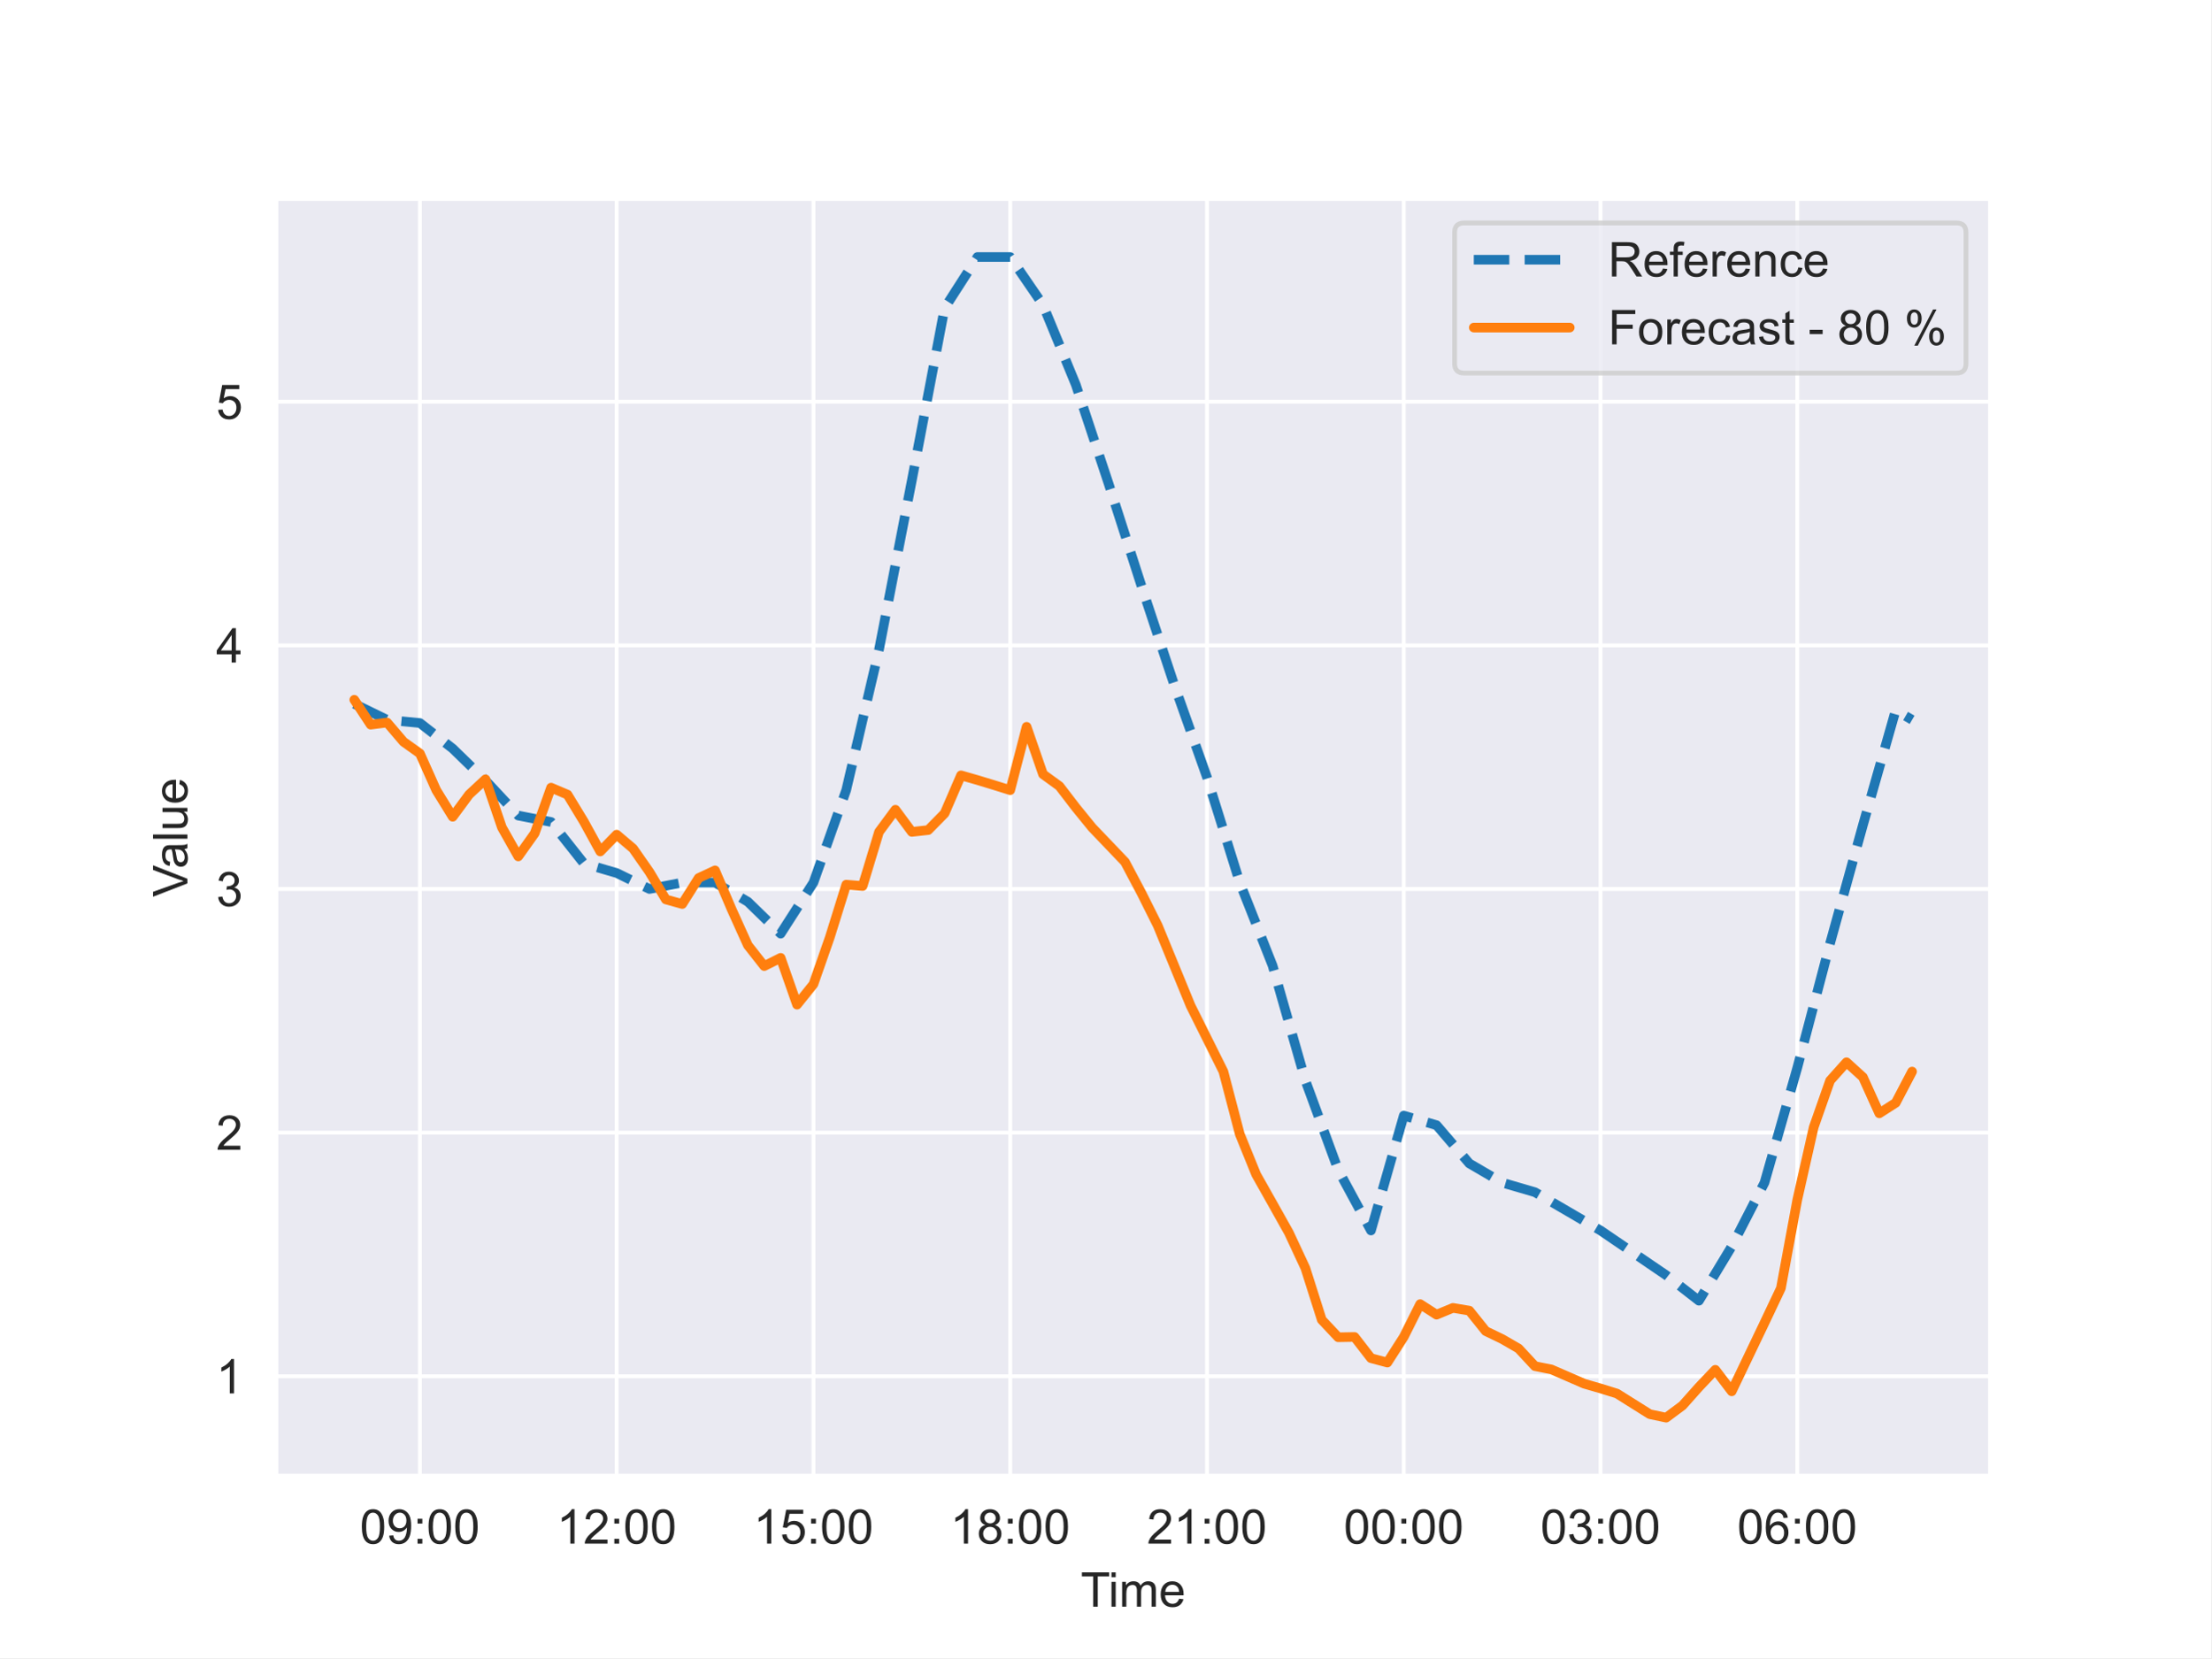
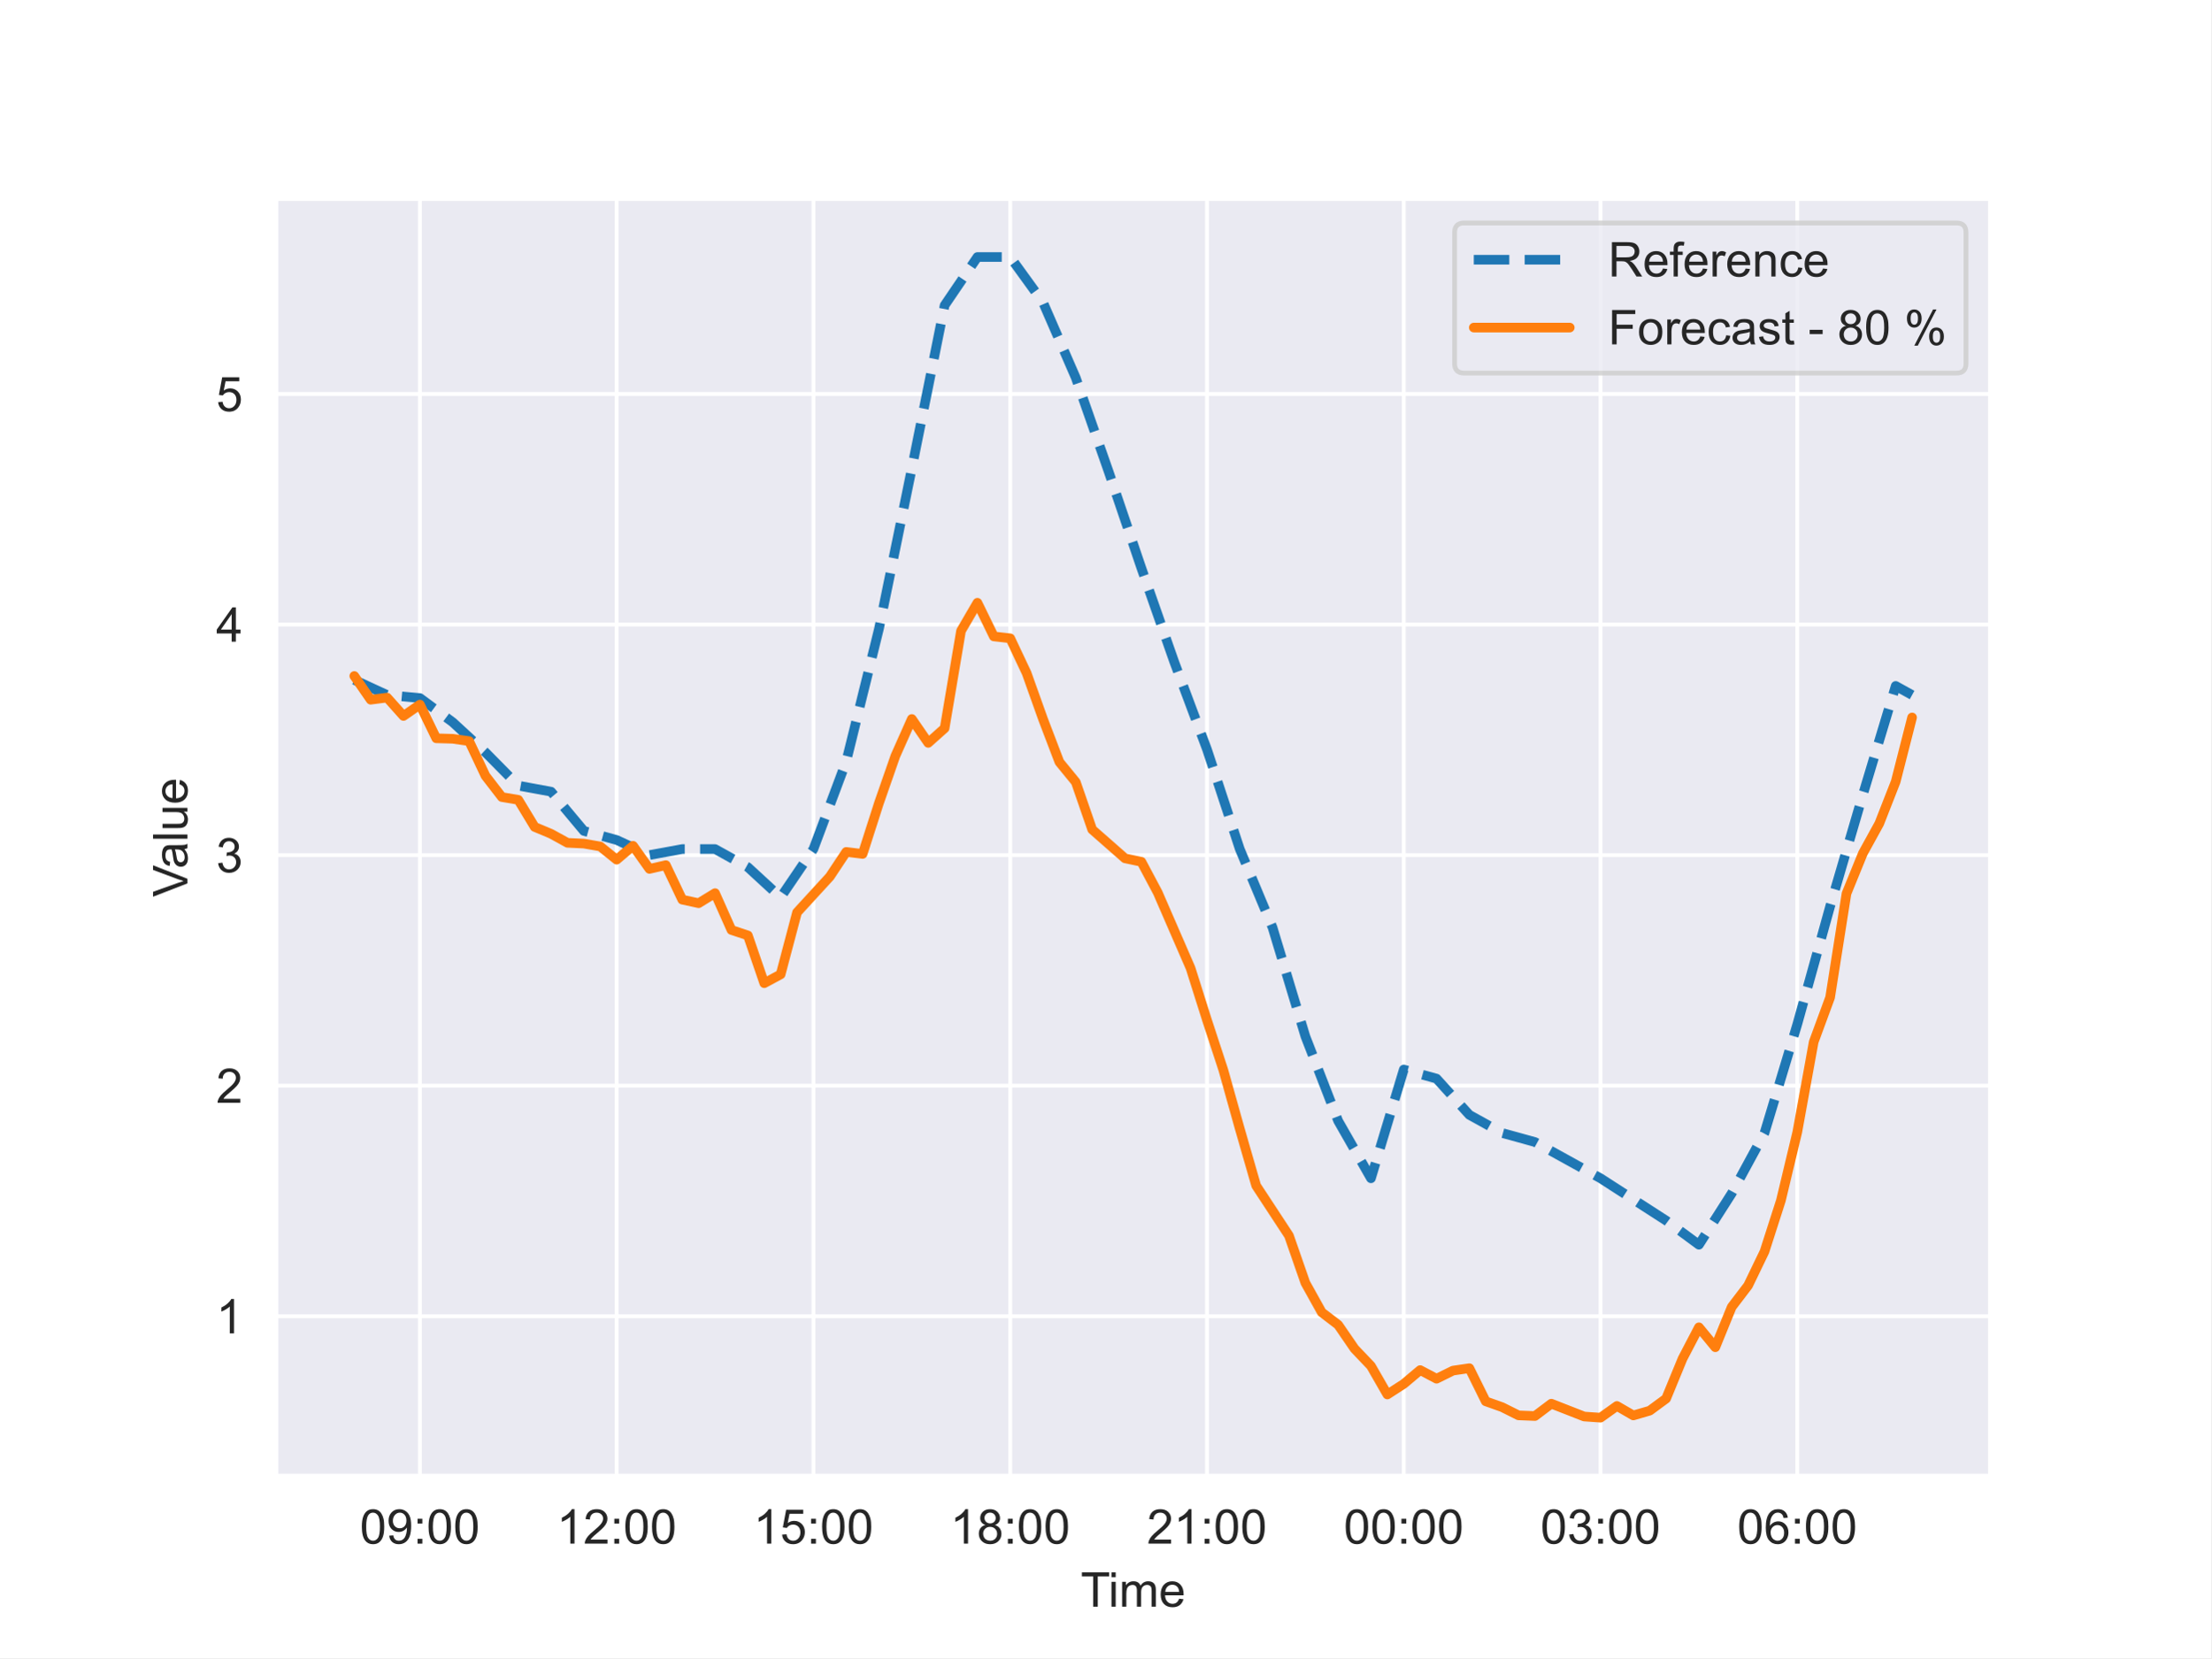
<svg xmlns="http://www.w3.org/2000/svg" xmlns:xlink="http://www.w3.org/1999/xlink" width="460.8pt" height="345.6pt" viewBox="0 0 460.8 345.6" version="1.1">
  <defs>
    <style type="text/css">*{stroke-linejoin: round; stroke-linecap: butt}</style>
  </defs>
  <g id="figure_1">
    <g id="patch_1">
      <path d="M 0 345.6  L 460.8 345.6  L 460.8 0  L 0 0  z " style="fill: #ffffff" />
    </g>
    <g id="axes_1">
      <g id="patch_2">
        <path d="M 57.6 307.584  L 414.72 307.584  L 414.72 41.472  L 57.6 41.472  z " style="fill: #eaeaf2" />
      </g>
      <g id="matplotlib.axis_1">
        <g id="xtick_1">
          <g id="line2d_1">
-             <path d="M 87.502 307.584  L 87.502 41.472  " clip-path="url(#p14e75588be)" style="fill: none; stroke: #ffffff; stroke-width: 0.8; stroke-linecap: round" />
+             <path d="M 87.502 307.584  L 87.502 41.472  " clip-path="url(#pe5cb70534c)" style="fill: none; stroke: #ffffff; stroke-width: 0.8; stroke-linecap: round" />
          </g>
          <g id="text_1">
            <g style="fill: #262626" transform="translate(74.99146 321.7418) scale(0.1 -0.1)">
              <defs>
                <path id="ArialMT-30" d="M 266 2259  Q 266 3072 433 3567  Q 600 4063 929 4331  Q 1259 4600 1759 4600  Q 2128 4600 2406 4451  Q 2684 4303 2865 4023  Q 3047 3744 3150 3342  Q 3253 2941 3253 2259  Q 3253 1453 3087 958  Q 2922 463 2592 192  Q 2263 -78 1759 -78  Q 1097 -78 719 397  Q 266 969 266 2259  z M 844 2259  Q 844 1131 1108 757  Q 1372 384 1759 384  Q 2147 384 2411 759  Q 2675 1134 2675 2259  Q 2675 3391 2411 3762  Q 2147 4134 1753 4134  Q 1366 4134 1134 3806  Q 844 3388 844 2259  z " transform="scale(0.015625)" />
                <path id="ArialMT-39" d="M 350 1059  L 891 1109  Q 959 728 1153 556  Q 1347 384 1650 384  Q 1909 384 2104 503  Q 2300 622 2425 820  Q 2550 1019 2634 1356  Q 2719 1694 2719 2044  Q 2719 2081 2716 2156  Q 2547 1888 2255 1720  Q 1963 1553 1622 1553  Q 1053 1553 659 1965  Q 266 2378 266 3053  Q 266 3750 677 4175  Q 1088 4600 1706 4600  Q 2153 4600 2523 4359  Q 2894 4119 3086 3673  Q 3278 3228 3278 2384  Q 3278 1506 3087 986  Q 2897 466 2520 194  Q 2144 -78 1638 -78  Q 1100 -78 759 220  Q 419 519 350 1059  z M 2653 3081  Q 2653 3566 2395 3850  Q 2138 4134 1775 4134  Q 1400 4134 1122 3828  Q 844 3522 844 3034  Q 844 2597 1108 2323  Q 1372 2050 1759 2050  Q 2150 2050 2401 2323  Q 2653 2597 2653 3081  z " transform="scale(0.015625)" />
                <path id="ArialMT-3a" d="M 578 2678  L 578 3319  L 1219 3319  L 1219 2678  L 578 2678  z M 578 0  L 578 641  L 1219 641  L 1219 0  L 578 0  z " transform="scale(0.015625)" />
              </defs>
              <use xlink:href="#ArialMT-30" />
              <use xlink:href="#ArialMT-39" transform="translate(55.61523 0)" />
              <use xlink:href="#ArialMT-3a" transform="translate(111.2305 0)" />
              <use xlink:href="#ArialMT-30" transform="translate(139.0137 0)" />
              <use xlink:href="#ArialMT-30" transform="translate(194.6289 0)" />
            </g>
          </g>
        </g>
        <g id="xtick_2">
          <g id="line2d_2">
-             <path d="M 128.511 307.584  L 128.511 41.472  " clip-path="url(#p14e75588be)" style="fill: none; stroke: #ffffff; stroke-width: 0.8; stroke-linecap: round" />
+             <path d="M 128.511 307.584  L 128.511 41.472  " clip-path="url(#pe5cb70534c)" style="fill: none; stroke: #ffffff; stroke-width: 0.8; stroke-linecap: round" />
          </g>
          <g id="text_2">
            <g style="fill: #262626" transform="translate(116.0005 321.7418) scale(0.1 -0.1)">
              <defs>
                <path id="ArialMT-31" d="M 2384 0  L 1822 0  L 1822 3584  Q 1619 3391 1289 3197  Q 959 3003 697 2906  L 697 3450  Q 1169 3672 1522 3987  Q 1875 4303 2022 4600  L 2384 4600  L 2384 0  z " transform="scale(0.015625)" />
                <path id="ArialMT-32" d="M 3222 541  L 3222 0  L 194 0  Q 188 203 259 391  Q 375 700 629 1000  Q 884 1300 1366 1694  Q 2113 2306 2375 2664  Q 2638 3022 2638 3341  Q 2638 3675 2398 3904  Q 2159 4134 1775 4134  Q 1369 4134 1125 3890  Q 881 3647 878 3216  L 300 3275  Q 359 3922 746 4261  Q 1134 4600 1788 4600  Q 2447 4600 2831 4234  Q 3216 3869 3216 3328  Q 3216 3053 3103 2787  Q 2991 2522 2730 2228  Q 2469 1934 1863 1422  Q 1356 997 1212 845  Q 1069 694 975 541  L 3222 541  z " transform="scale(0.015625)" />
              </defs>
              <use xlink:href="#ArialMT-31" />
              <use xlink:href="#ArialMT-32" transform="translate(55.61523 0)" />
              <use xlink:href="#ArialMT-3a" transform="translate(111.2305 0)" />
              <use xlink:href="#ArialMT-30" transform="translate(139.0137 0)" />
              <use xlink:href="#ArialMT-30" transform="translate(194.6289 0)" />
            </g>
          </g>
        </g>
        <g id="xtick_3">
          <g id="line2d_3">
-             <path d="M 169.52 307.584  L 169.52 41.472  " clip-path="url(#p14e75588be)" style="fill: none; stroke: #ffffff; stroke-width: 0.8; stroke-linecap: round" />
+             <path d="M 169.52 307.584  L 169.52 41.472  " clip-path="url(#pe5cb70534c)" style="fill: none; stroke: #ffffff; stroke-width: 0.8; stroke-linecap: round" />
          </g>
          <g id="text_3">
            <g style="fill: #262626" transform="translate(157.0094 321.7418) scale(0.1 -0.1)">
              <defs>
                <path id="ArialMT-35" d="M 266 1200  L 856 1250  Q 922 819 1161 601  Q 1400 384 1738 384  Q 2144 384 2425 690  Q 2706 997 2706 1503  Q 2706 1984 2436 2262  Q 2166 2541 1728 2541  Q 1456 2541 1237 2417  Q 1019 2294 894 2097  L 366 2166  L 809 4519  L 3088 4519  L 3088 3981  L 1259 3981  L 1013 2750  Q 1425 3038 1878 3038  Q 2478 3038 2890 2622  Q 3303 2206 3303 1553  Q 3303 931 2941 478  Q 2500 -78 1738 -78  Q 1113 -78 717 272  Q 322 622 266 1200  z " transform="scale(0.015625)" />
              </defs>
              <use xlink:href="#ArialMT-31" />
              <use xlink:href="#ArialMT-35" transform="translate(55.61523 0)" />
              <use xlink:href="#ArialMT-3a" transform="translate(111.2305 0)" />
              <use xlink:href="#ArialMT-30" transform="translate(139.0137 0)" />
              <use xlink:href="#ArialMT-30" transform="translate(194.6289 0)" />
            </g>
          </g>
        </g>
        <g id="xtick_4">
          <g id="line2d_4">
-             <path d="M 210.529 307.584  L 210.529 41.472  " clip-path="url(#p14e75588be)" style="fill: none; stroke: #ffffff; stroke-width: 0.8; stroke-linecap: round" />
+             <path d="M 210.529 307.584  L 210.529 41.472  " clip-path="url(#pe5cb70534c)" style="fill: none; stroke: #ffffff; stroke-width: 0.8; stroke-linecap: round" />
          </g>
          <g id="text_4">
            <g style="fill: #262626" transform="translate(198.0184 321.7418) scale(0.1 -0.1)">
              <defs>
                <path id="ArialMT-38" d="M 1131 2484  Q 781 2613 612 2850  Q 444 3088 444 3419  Q 444 3919 803 4259  Q 1163 4600 1759 4600  Q 2359 4600 2725 4251  Q 3091 3903 3091 3403  Q 3091 3084 2923 2848  Q 2756 2613 2416 2484  Q 2838 2347 3058 2040  Q 3278 1734 3278 1309  Q 3278 722 2862 322  Q 2447 -78 1769 -78  Q 1091 -78 675 323  Q 259 725 259 1325  Q 259 1772 486 2073  Q 713 2375 1131 2484  z M 1019 3438  Q 1019 3113 1228 2906  Q 1438 2700 1772 2700  Q 2097 2700 2305 2904  Q 2513 3109 2513 3406  Q 2513 3716 2298 3927  Q 2084 4138 1766 4138  Q 1444 4138 1231 3931  Q 1019 3725 1019 3438  z M 838 1322  Q 838 1081 952 856  Q 1066 631 1291 507  Q 1516 384 1775 384  Q 2178 384 2440 643  Q 2703 903 2703 1303  Q 2703 1709 2433 1975  Q 2163 2241 1756 2241  Q 1359 2241 1098 1978  Q 838 1716 838 1322  z " transform="scale(0.015625)" />
              </defs>
              <use xlink:href="#ArialMT-31" />
              <use xlink:href="#ArialMT-38" transform="translate(55.61523 0)" />
              <use xlink:href="#ArialMT-3a" transform="translate(111.2305 0)" />
              <use xlink:href="#ArialMT-30" transform="translate(139.0137 0)" />
              <use xlink:href="#ArialMT-30" transform="translate(194.6289 0)" />
            </g>
          </g>
        </g>
        <g id="xtick_5">
          <g id="line2d_5">
-             <path d="M 251.538 307.584  L 251.538 41.472  " clip-path="url(#p14e75588be)" style="fill: none; stroke: #ffffff; stroke-width: 0.8; stroke-linecap: round" />
+             <path d="M 251.538 307.584  L 251.538 41.472  " clip-path="url(#pe5cb70534c)" style="fill: none; stroke: #ffffff; stroke-width: 0.8; stroke-linecap: round" />
          </g>
          <g id="text_5">
            <g style="fill: #262626" transform="translate(239.0274 321.7418) scale(0.1 -0.1)">
              <use xlink:href="#ArialMT-32" />
              <use xlink:href="#ArialMT-31" transform="translate(55.61523 0)" />
              <use xlink:href="#ArialMT-3a" transform="translate(111.2305 0)" />
              <use xlink:href="#ArialMT-30" transform="translate(139.0137 0)" />
              <use xlink:href="#ArialMT-30" transform="translate(194.6289 0)" />
            </g>
          </g>
        </g>
        <g id="xtick_6">
          <g id="line2d_6">
-             <path d="M 292.547 307.584  L 292.547 41.472  " clip-path="url(#p14e75588be)" style="fill: none; stroke: #ffffff; stroke-width: 0.8; stroke-linecap: round" />
+             <path d="M 292.547 307.584  L 292.547 41.472  " clip-path="url(#pe5cb70534c)" style="fill: none; stroke: #ffffff; stroke-width: 0.8; stroke-linecap: round" />
          </g>
          <g id="text_6">
            <g style="fill: #262626" transform="translate(280.0364 321.7418) scale(0.1 -0.1)">
              <use xlink:href="#ArialMT-30" />
              <use xlink:href="#ArialMT-30" transform="translate(55.61523 0)" />
              <use xlink:href="#ArialMT-3a" transform="translate(111.2305 0)" />
              <use xlink:href="#ArialMT-30" transform="translate(139.0137 0)" />
              <use xlink:href="#ArialMT-30" transform="translate(194.6289 0)" />
            </g>
          </g>
        </g>
        <g id="xtick_7">
          <g id="line2d_7">
-             <path d="M 333.556 307.584  L 333.556 41.472  " clip-path="url(#p14e75588be)" style="fill: none; stroke: #ffffff; stroke-width: 0.8; stroke-linecap: round" />
+             <path d="M 333.556 307.584  L 333.556 41.472  " clip-path="url(#pe5cb70534c)" style="fill: none; stroke: #ffffff; stroke-width: 0.8; stroke-linecap: round" />
          </g>
          <g id="text_7">
            <g style="fill: #262626" transform="translate(321.0454 321.7418) scale(0.1 -0.1)">
              <defs>
                <path id="ArialMT-33" d="M 269 1209  L 831 1284  Q 928 806 1161 595  Q 1394 384 1728 384  Q 2125 384 2398 659  Q 2672 934 2672 1341  Q 2672 1728 2419 1979  Q 2166 2231 1775 2231  Q 1616 2231 1378 2169  L 1441 2663  Q 1497 2656 1531 2656  Q 1891 2656 2178 2843  Q 2466 3031 2466 3422  Q 2466 3731 2256 3934  Q 2047 4138 1716 4138  Q 1388 4138 1169 3931  Q 950 3725 888 3313  L 325 3413  Q 428 3978 793 4289  Q 1159 4600 1703 4600  Q 2078 4600 2393 4439  Q 2709 4278 2876 4000  Q 3044 3722 3044 3409  Q 3044 3113 2884 2869  Q 2725 2625 2413 2481  Q 2819 2388 3044 2092  Q 3269 1797 3269 1353  Q 3269 753 2831 336  Q 2394 -81 1725 -81  Q 1122 -81 723 278  Q 325 638 269 1209  z " transform="scale(0.015625)" />
              </defs>
              <use xlink:href="#ArialMT-30" />
              <use xlink:href="#ArialMT-33" transform="translate(55.61523 0)" />
              <use xlink:href="#ArialMT-3a" transform="translate(111.2305 0)" />
              <use xlink:href="#ArialMT-30" transform="translate(139.0137 0)" />
              <use xlink:href="#ArialMT-30" transform="translate(194.6289 0)" />
            </g>
          </g>
        </g>
        <g id="xtick_8">
          <g id="line2d_8">
-             <path d="M 374.565 307.584  L 374.565 41.472  " clip-path="url(#p14e75588be)" style="fill: none; stroke: #ffffff; stroke-width: 0.8; stroke-linecap: round" />
+             <path d="M 374.565 307.584  L 374.565 41.472  " clip-path="url(#pe5cb70534c)" style="fill: none; stroke: #ffffff; stroke-width: 0.8; stroke-linecap: round" />
          </g>
          <g id="text_8">
            <g style="fill: #262626" transform="translate(362.0544 321.7418) scale(0.1 -0.1)">
              <defs>
                <path id="ArialMT-36" d="M 3184 3459  L 2625 3416  Q 2550 3747 2413 3897  Q 2184 4138 1850 4138  Q 1581 4138 1378 3988  Q 1113 3794 959 3422  Q 806 3050 800 2363  Q 1003 2672 1297 2822  Q 1591 2972 1913 2972  Q 2475 2972 2870 2558  Q 3266 2144 3266 1488  Q 3266 1056 3080 686  Q 2894 316 2569 119  Q 2244 -78 1831 -78  Q 1128 -78 684 439  Q 241 956 241 2144  Q 241 3472 731 4075  Q 1159 4600 1884 4600  Q 2425 4600 2770 4297  Q 3116 3994 3184 3459  z M 888 1484  Q 888 1194 1011 928  Q 1134 663 1356 523  Q 1578 384 1822 384  Q 2178 384 2434 671  Q 2691 959 2691 1453  Q 2691 1928 2437 2201  Q 2184 2475 1800 2475  Q 1419 2475 1153 2201  Q 888 1928 888 1484  z " transform="scale(0.015625)" />
              </defs>
              <use xlink:href="#ArialMT-30" />
              <use xlink:href="#ArialMT-36" transform="translate(55.61523 0)" />
              <use xlink:href="#ArialMT-3a" transform="translate(111.2305 0)" />
              <use xlink:href="#ArialMT-30" transform="translate(139.0137 0)" />
              <use xlink:href="#ArialMT-30" transform="translate(194.6289 0)" />
            </g>
          </g>
        </g>
        <g id="text_9">
          <g style="fill: #262626" transform="translate(225.2373 334.8871) scale(0.1 -0.1)">
            <defs>
              <path id="ArialMT-54" d="M 1659 0  L 1659 4041  L 150 4041  L 150 4581  L 3781 4581  L 3781 4041  L 2266 4041  L 2266 0  L 1659 0  z " transform="scale(0.015625)" />
              <path id="ArialMT-69" d="M 425 3934  L 425 4581  L 988 4581  L 988 3934  L 425 3934  z M 425 0  L 425 3319  L 988 3319  L 988 0  L 425 0  z " transform="scale(0.015625)" />
              <path id="ArialMT-6d" d="M 422 0  L 422 3319  L 925 3319  L 925 2853  Q 1081 3097 1340 3245  Q 1600 3394 1931 3394  Q 2300 3394 2536 3241  Q 2772 3088 2869 2813  Q 3263 3394 3894 3394  Q 4388 3394 4653 3120  Q 4919 2847 4919 2278  L 4919 0  L 4359 0  L 4359 2091  Q 4359 2428 4304 2576  Q 4250 2725 4106 2815  Q 3963 2906 3769 2906  Q 3419 2906 3187 2673  Q 2956 2441 2956 1928  L 2956 0  L 2394 0  L 2394 2156  Q 2394 2531 2256 2718  Q 2119 2906 1806 2906  Q 1569 2906 1367 2781  Q 1166 2656 1075 2415  Q 984 2175 984 1722  L 984 0  L 422 0  z " transform="scale(0.015625)" />
              <path id="ArialMT-65" d="M 2694 1069  L 3275 997  Q 3138 488 2766 206  Q 2394 -75 1816 -75  Q 1088 -75 661 373  Q 234 822 234 1631  Q 234 2469 665 2931  Q 1097 3394 1784 3394  Q 2450 3394 2872 2941  Q 3294 2488 3294 1666  Q 3294 1616 3291 1516  L 816 1516  Q 847 969 1125 678  Q 1403 388 1819 388  Q 2128 388 2347 550  Q 2566 713 2694 1069  z M 847 1978  L 2700 1978  Q 2663 2397 2488 2606  Q 2219 2931 1791 2931  Q 1403 2931 1139 2672  Q 875 2413 847 1978  z " transform="scale(0.015625)" />
            </defs>
            <use xlink:href="#ArialMT-54" />
            <use xlink:href="#ArialMT-69" transform="translate(57.33398 0)" />
            <use xlink:href="#ArialMT-6d" transform="translate(79.55078 0)" />
            <use xlink:href="#ArialMT-65" transform="translate(162.8516 0)" />
          </g>
        </g>
      </g>
      <g id="matplotlib.axis_2">
        <g id="ytick_1">
          <g id="line2d_9">
-             <path d="M 57.6 286.854  L 414.72 286.854  " clip-path="url(#p14e75588be)" style="fill: none; stroke: #ffffff; stroke-width: 0.8; stroke-linecap: round" />
+             <path d="M 57.6 274.345  L 414.72 274.345  " clip-path="url(#pe5cb70534c)" style="fill: none; stroke: #ffffff; stroke-width: 0.8; stroke-linecap: round" />
          </g>
          <g id="text_10">
-             <g style="fill: #262626" transform="translate(45.03906 290.4332) scale(0.1 -0.1)">
+             <g style="fill: #262626" transform="translate(45.03906 277.9237) scale(0.1 -0.1)">
              <use xlink:href="#ArialMT-31" />
            </g>
          </g>
        </g>
        <g id="ytick_2">
          <g id="line2d_10">
-             <path d="M 57.6 236.072  L 414.72 236.072  " clip-path="url(#p14e75588be)" style="fill: none; stroke: #ffffff; stroke-width: 0.8; stroke-linecap: round" />
+             <path d="M 57.6 226.286  L 414.72 226.286  " clip-path="url(#pe5cb70534c)" style="fill: none; stroke: #ffffff; stroke-width: 0.8; stroke-linecap: round" />
          </g>
          <g id="text_11">
-             <g style="fill: #262626" transform="translate(45.03906 239.6513) scale(0.1 -0.1)">
+             <g style="fill: #262626" transform="translate(45.03906 229.8649) scale(0.1 -0.1)">
              <use xlink:href="#ArialMT-32" />
            </g>
          </g>
        </g>
        <g id="ytick_3">
          <g id="line2d_11">
-             <path d="M 57.6 185.291  L 414.72 185.291  " clip-path="url(#p14e75588be)" style="fill: none; stroke: #ffffff; stroke-width: 0.8; stroke-linecap: round" />
+             <path d="M 57.6 178.227  L 414.72 178.227  " clip-path="url(#pe5cb70534c)" style="fill: none; stroke: #ffffff; stroke-width: 0.8; stroke-linecap: round" />
          </g>
          <g id="text_12">
-             <g style="fill: #262626" transform="translate(45.03906 188.8694) scale(0.1 -0.1)">
+             <g style="fill: #262626" transform="translate(45.03906 181.806) scale(0.1 -0.1)">
              <use xlink:href="#ArialMT-33" />
            </g>
          </g>
        </g>
        <g id="ytick_4">
          <g id="line2d_12">
-             <path d="M 57.6 134.509  L 414.72 134.509  " clip-path="url(#p14e75588be)" style="fill: none; stroke: #ffffff; stroke-width: 0.8; stroke-linecap: round" />
+             <path d="M 57.6 130.168  L 414.72 130.168  " clip-path="url(#pe5cb70534c)" style="fill: none; stroke: #ffffff; stroke-width: 0.8; stroke-linecap: round" />
          </g>
          <g id="text_13">
-             <g style="fill: #262626" transform="translate(45.03906 138.0875) scale(0.1 -0.1)">
+             <g style="fill: #262626" transform="translate(45.03906 133.7472) scale(0.1 -0.1)">
              <defs>
                <path id="ArialMT-34" d="M 2069 0  L 2069 1097  L 81 1097  L 81 1613  L 2172 4581  L 2631 4581  L 2631 1613  L 3250 1613  L 3250 1097  L 2631 1097  L 2631 0  L 2069 0  z M 2069 1613  L 2069 3678  L 634 1613  L 2069 1613  z " transform="scale(0.015625)" />
              </defs>
              <use xlink:href="#ArialMT-34" />
            </g>
          </g>
        </g>
        <g id="ytick_5">
          <g id="line2d_13">
-             <path d="M 57.6 83.727  L 414.72 83.727  " clip-path="url(#p14e75588be)" style="fill: none; stroke: #ffffff; stroke-width: 0.8; stroke-linecap: round" />
+             <path d="M 57.6 82.109  L 414.72 82.109  " clip-path="url(#pe5cb70534c)" style="fill: none; stroke: #ffffff; stroke-width: 0.8; stroke-linecap: round" />
          </g>
          <g id="text_14">
-             <g style="fill: #262626" transform="translate(45.03906 87.3056) scale(0.1 -0.1)">
+             <g style="fill: #262626" transform="translate(45.03906 85.68839) scale(0.1 -0.1)">
              <use xlink:href="#ArialMT-35" />
            </g>
          </g>
        </g>
        <g id="text_15">
          <g style="fill: #262626" transform="translate(39.05156 186.9468) rotate(-90) scale(0.1 -0.1)">
            <defs>
              <path id="ArialMT-56" d="M 1803 0  L 28 4581  L 684 4581  L 1875 1253  Q 2019 853 2116 503  Q 2222 878 2363 1253  L 3600 4581  L 4219 4581  L 2425 0  L 1803 0  z " transform="scale(0.015625)" />
              <path id="ArialMT-61" d="M 2588 409  Q 2275 144 1986 34  Q 1697 -75 1366 -75  Q 819 -75 525 192  Q 231 459 231 875  Q 231 1119 342 1320  Q 453 1522 633 1644  Q 813 1766 1038 1828  Q 1203 1872 1538 1913  Q 2219 1994 2541 2106  Q 2544 2222 2544 2253  Q 2544 2597 2384 2738  Q 2169 2928 1744 2928  Q 1347 2928 1158 2789  Q 969 2650 878 2297  L 328 2372  Q 403 2725 575 2942  Q 747 3159 1072 3276  Q 1397 3394 1825 3394  Q 2250 3394 2515 3294  Q 2781 3194 2906 3042  Q 3031 2891 3081 2659  Q 3109 2516 3109 2141  L 3109 1391  Q 3109 606 3145 398  Q 3181 191 3288 0  L 2700 0  Q 2613 175 2588 409  z M 2541 1666  Q 2234 1541 1622 1453  Q 1275 1403 1131 1340  Q 988 1278 909 1158  Q 831 1038 831 891  Q 831 666 1001 516  Q 1172 366 1500 366  Q 1825 366 2078 508  Q 2331 650 2450 897  Q 2541 1088 2541 1459  L 2541 1666  z " transform="scale(0.015625)" />
              <path id="ArialMT-6c" d="M 409 0  L 409 4581  L 972 4581  L 972 0  L 409 0  z " transform="scale(0.015625)" />
              <path id="ArialMT-75" d="M 2597 0  L 2597 488  Q 2209 -75 1544 -75  Q 1250 -75 995 37  Q 741 150 617 320  Q 494 491 444 738  Q 409 903 409 1263  L 409 3319  L 972 3319  L 972 1478  Q 972 1038 1006 884  Q 1059 663 1231 536  Q 1403 409 1656 409  Q 1909 409 2131 539  Q 2353 669 2445 892  Q 2538 1116 2538 1541  L 2538 3319  L 3100 3319  L 3100 0  L 2597 0  z " transform="scale(0.015625)" />
            </defs>
            <use xlink:href="#ArialMT-56" />
            <use xlink:href="#ArialMT-61" transform="translate(59.32422 0)" />
            <use xlink:href="#ArialMT-6c" transform="translate(114.9395 0)" />
            <use xlink:href="#ArialMT-75" transform="translate(137.1562 0)" />
            <use xlink:href="#ArialMT-65" transform="translate(192.7715 0)" />
          </g>
        </g>
      </g>
      <g id="line2d_14">
-         <path d="M 73.833 146.705  L 77.25 148.368  L 80.668 150.031  L 84.085 150.364  L 87.502 150.697  L 90.92 153.358  L 94.337 156.019  L 97.755 159.345  L 101.172 162.671  L 104.589 166.33  L 108.007 169.989  L 111.424 170.655  L 114.842 171.32  L 118.259 175.644  L 121.677 179.968  L 125.094 180.966  L 128.511 181.964  L 131.929 183.627  L 135.346 185.291  L 138.764 184.625  L 142.181 183.96  L 145.598 183.96  L 149.016 183.96  L 152.433 185.956  L 155.851 187.952  L 159.268 191.278  L 162.686 194.604  L 166.103 189.282  L 169.52 183.96  L 172.938 174.314  L 176.355 164.667  L 179.773 150.031  L 183.19 135.396  L 186.607 117.766  L 190.025 100.137  L 193.442 82.174  L 196.86 64.212  L 200.277 58.89  L 203.695 53.568  L 207.112 53.568  L 210.529 53.568  L 213.947 58.557  L 217.364 63.547  L 220.782 71.863  L 224.199 80.179  L 227.616 90.49  L 231.034 100.802  L 234.451 111.446  L 237.869 122.09  L 241.286 132.402  L 244.704 142.714  L 248.121 152.36  L 251.538 162.006  L 254.956 172.983  L 258.373 183.96  L 261.791 192.608  L 265.208 201.257  L 268.625 213.232  L 272.043 225.206  L 275.46 234.52  L 278.878 243.834  L 282.295 250.154  L 285.713 256.474  L 289.13 244.499  L 292.547 232.524  L 295.965 233.522  L 299.382 234.52  L 302.8 238.512  L 306.217 242.503  L 309.634 244.499  L 313.052 246.495  L 316.469 247.493  L 319.887 248.491  L 323.304 250.487  L 326.722 252.482  L 330.139 254.478  L 333.556 256.474  L 336.974 258.802  L 340.391 261.131  L 343.809 263.459  L 347.226 265.788  L 350.643 268.449  L 354.061 271.11  L 357.478 265.455  L 360.896 259.8  L 364.313 253.148  L 367.731 246.495  L 371.148 234.52  L 374.565 222.545  L 377.983 209.573  L 381.4 196.6  L 384.818 184.293  L 388.235 171.985  L 391.652 160.01  L 395.07 148.036  L 398.487 150.031  " clip-path="url(#p14e75588be)" style="fill: none; stroke-dasharray: 7.4,3.2; stroke-dashoffset: 0; stroke: #1f77b4; stroke-width: 2" />
+         <path d="M 73.833 141.711  L 77.25 143.285  L 80.668 144.859  L 84.085 145.174  L 87.502 145.488  L 90.92 148.007  L 94.337 150.525  L 97.755 153.673  L 101.172 156.821  L 104.589 160.284  L 108.007 163.747  L 111.424 164.376  L 114.842 165.006  L 118.259 169.098  L 121.677 173.19  L 125.094 174.135  L 128.511 175.079  L 131.929 176.653  L 135.346 178.227  L 138.764 177.598  L 142.181 176.968  L 145.598 176.968  L 149.016 176.968  L 152.433 178.857  L 155.851 180.746  L 159.268 183.893  L 162.686 187.041  L 166.103 182.005  L 169.52 176.968  L 172.938 167.839  L 176.355 158.71  L 179.773 144.859  L 183.19 131.008  L 186.607 114.324  L 190.025 97.639  L 193.442 80.64  L 196.86 63.641  L 200.277 58.605  L 203.695 53.568  L 207.112 53.568  L 210.529 53.568  L 213.947 58.29  L 217.364 63.012  L 220.782 70.882  L 224.199 78.752  L 227.616 88.51  L 231.034 98.269  L 234.451 108.342  L 237.869 118.416  L 241.286 128.175  L 244.704 137.933  L 248.121 147.062  L 251.538 156.191  L 254.956 166.58  L 258.373 176.968  L 261.791 185.153  L 265.208 193.337  L 268.625 204.67  L 272.043 216.003  L 275.46 224.817  L 278.878 233.631  L 282.295 239.612  L 285.713 245.593  L 289.13 234.261  L 292.547 222.928  L 295.965 223.873  L 299.382 224.817  L 302.8 228.594  L 306.217 232.372  L 309.634 234.261  L 313.052 236.15  L 316.469 237.094  L 319.887 238.038  L 323.304 239.927  L 326.722 241.816  L 330.139 243.705  L 333.556 245.593  L 336.974 247.797  L 340.391 250.001  L 343.809 252.204  L 347.226 254.408  L 350.643 256.926  L 354.061 259.444  L 357.478 254.093  L 360.896 248.741  L 364.313 242.445  L 367.731 236.15  L 371.148 224.817  L 374.565 213.484  L 377.983 201.207  L 381.4 188.93  L 384.818 177.283  L 388.235 165.635  L 391.652 154.303  L 395.07 142.97  L 398.487 144.859  " clip-path="url(#pe5cb70534c)" style="fill: none; stroke-dasharray: 7.4,3.2; stroke-dashoffset: 0; stroke: #1f77b4; stroke-width: 2" />
      </g>
      <g id="line2d_15">
-         <path d="M 73.833 145.856  L 77.25 151.042  L 80.668 150.596  L 84.085 154.605  L 87.502 157.047  L 90.92 164.699  L 94.337 170.242  L 97.755 165.613  L 101.172 162.43  L 104.589 172.445  L 108.007 178.503  L 111.424 173.701  L 114.842 164.17  L 118.259 165.618  L 121.677 171.246  L 125.094 177.471  L 128.511 173.96  L 131.929 176.856  L 135.346 181.751  L 138.764 187.474  L 142.181 188.425  L 145.598 183.007  L 149.016 181.412  L 152.433 189.44  L 155.851 197.008  L 159.268 201.359  L 162.686 199.645  L 166.103 209.4  L 169.52 205.141  L 172.938 195.352  L 176.355 184.391  L 179.773 184.679  L 183.19 173.396  L 186.607 168.773  L 190.025 173.393  L 193.442 173.012  L 196.86 169.531  L 200.277 161.606  L 203.695 162.585  L 207.112 163.625  L 210.529 164.694  L 213.947 151.488  L 217.364 161.37  L 220.782 163.851  L 224.199 168.305  L 227.616 172.507  L 231.034 176.08  L 234.451 179.657  L 237.869 186.11  L 241.286 192.942  L 244.704 201.282  L 248.121 209.613  L 251.538 216.465  L 254.956 223.333  L 258.373 236.392  L 261.791 244.81  L 265.208 250.873  L 268.625 256.974  L 272.043 264.314  L 275.46 275.085  L 278.878 278.728  L 282.295 278.665  L 285.713 283.084  L 289.13 284.001  L 292.547 278.656  L 295.965 271.819  L 299.382 274.022  L 302.8 272.601  L 306.217 273.184  L 309.634 277.448  L 313.052 279.094  L 316.469 281.067  L 319.887 284.749  L 323.304 285.43  L 326.722 286.916  L 330.139 288.403  L 333.556 289.396  L 336.974 290.459  L 340.391 292.606  L 343.809 294.754  L 347.226 295.488  L 350.643 292.95  L 354.061 289.107  L 357.478 285.507  L 360.896 289.999  L 364.313 282.853  L 367.731 275.708  L 371.148 268.499  L 374.565 250.06  L 377.983 234.95  L 381.4 225.227  L 384.818 221.406  L 388.235 224.51  L 391.652 232.056  L 395.07 229.867  L 398.487 223.348  " clip-path="url(#p14e75588be)" style="fill: none; stroke: #ff7f0e; stroke-width: 2; stroke-linecap: round" />
+         <path d="M 73.833 140.899  L 77.25 145.841  L 80.668 145.398  L 84.085 149.228  L 87.502 146.856  L 90.92 153.884  L 94.337 153.982  L 97.755 154.469  L 101.172 161.703  L 104.589 166.13  L 108.007 166.711  L 111.424 172.359  L 114.842 173.79  L 118.259 175.667  L 121.677 175.83  L 125.094 176.429  L 128.511 179.181  L 131.929 176.297  L 135.346 181.108  L 138.764 180.321  L 142.181 187.513  L 145.598 188.251  L 149.016 186.161  L 152.433 193.838  L 155.851 194.967  L 159.268 204.93  L 162.686 203.091  L 166.103 190.176  L 169.52 186.449  L 172.938 182.716  L 176.355 177.568  L 179.773 177.986  L 183.19 167.34  L 186.607 157.539  L 190.025 149.86  L 193.442 154.835  L 196.86 151.786  L 200.277 131.501  L 203.695 125.636  L 207.112 132.645  L 210.529 133.038  L 213.947 140.29  L 217.364 149.868  L 220.782 158.832  L 224.199 163.009  L 227.616 172.899  L 231.034 175.9  L 234.451 178.902  L 237.869 179.625  L 241.286 186.058  L 244.704 193.93  L 248.121 201.802  L 251.538 212.618  L 254.956 223.059  L 258.373 235.27  L 261.791 247.132  L 265.208 252.341  L 268.625 257.556  L 272.043 267.39  L 275.46 273.533  L 278.878 276.14  L 282.295 281.12  L 285.713 284.708  L 289.13 290.656  L 292.547 288.448  L 295.965 285.569  L 299.382 287.372  L 302.8 285.681  L 306.217 285.174  L 309.634 292.081  L 313.052 293.299  L 316.469 295.008  L 319.887 295.146  L 323.304 292.572  L 326.722 293.911  L 330.139 295.249  L 333.556 295.488  L 336.974 293.045  L 340.391 295.024  L 343.809 294.027  L 347.226 291.51  L 350.643 283.201  L 354.061 276.652  L 357.478 280.808  L 360.896 272.418  L 364.313 267.935  L 367.731 260.853  L 371.148 250.223  L 374.565 235.956  L 377.983 217.173  L 381.4 207.898  L 384.818 186.24  L 388.235 177.856  L 391.652 171.641  L 395.07 162.917  L 398.487 149.542  " clip-path="url(#pe5cb70534c)" style="fill: none; stroke: #ff7f0e; stroke-width: 2; stroke-linecap: round" />
      </g>
      <g id="patch_3">
        <path d="M 57.6 307.584  L 57.6 41.472  " style="fill: none; stroke: #ffffff; stroke-width: 0.8; stroke-linejoin: miter; stroke-linecap: square" />
      </g>
      <g id="patch_4">
        <path d="M 414.72 307.584  L 414.72 41.472  " style="fill: none; stroke: #ffffff; stroke-width: 0.8; stroke-linejoin: miter; stroke-linecap: square" />
      </g>
      <g id="patch_5">
        <path d="M 57.6 307.584  L 414.72 307.584  " style="fill: none; stroke: #ffffff; stroke-width: 0.8; stroke-linejoin: miter; stroke-linecap: square" />
      </g>
      <g id="patch_6">
        <path d="M 57.6 41.472  L 414.72 41.472  " style="fill: none; stroke: #ffffff; stroke-width: 0.8; stroke-linejoin: miter; stroke-linecap: square" />
      </g>
      <g id="legend_1">
        <g id="patch_7">
          <path d="M 305.143 77.763  L 407.72 77.763  Q 409.72 77.763 409.72 75.763  L 409.72 48.472  Q 409.72 46.472 407.72 46.472  L 305.143 46.472  Q 303.143 46.472 303.143 48.472  L 303.143 75.763  Q 303.143 77.763 305.143 77.763  z " style="fill: #eaeaf2; opacity: 0.8; stroke: #cccccc; stroke-linejoin: miter" />
        </g>
        <g id="line2d_16">
          <path d="M 307.143 54.13  L 317.143 54.13  L 327.143 54.13  " style="fill: none; stroke-dasharray: 7.4,3.2; stroke-dashoffset: 0; stroke: #1f77b4; stroke-width: 2" />
        </g>
        <g id="text_16">
          <g style="fill: #262626" transform="translate(335.1434 57.62981) scale(0.1 -0.1)">
            <defs>
              <path id="ArialMT-52" d="M 503 0  L 503 4581  L 2534 4581  Q 3147 4581 3465 4457  Q 3784 4334 3975 4021  Q 4166 3709 4166 3331  Q 4166 2844 3850 2509  Q 3534 2175 2875 2084  Q 3116 1969 3241 1856  Q 3506 1613 3744 1247  L 4541 0  L 3778 0  L 3172 953  Q 2906 1366 2734 1584  Q 2563 1803 2427 1890  Q 2291 1978 2150 2013  Q 2047 2034 1813 2034  L 1109 2034  L 1109 0  L 503 0  z M 1109 2559  L 2413 2559  Q 2828 2559 3062 2645  Q 3297 2731 3419 2920  Q 3541 3109 3541 3331  Q 3541 3656 3305 3865  Q 3069 4075 2559 4075  L 1109 4075  L 1109 2559  z " transform="scale(0.015625)" />
              <path id="ArialMT-66" d="M 556 0  L 556 2881  L 59 2881  L 59 3319  L 556 3319  L 556 3672  Q 556 4006 616 4169  Q 697 4388 901 4523  Q 1106 4659 1475 4659  Q 1713 4659 2000 4603  L 1916 4113  Q 1741 4144 1584 4144  Q 1328 4144 1222 4034  Q 1116 3925 1116 3625  L 1116 3319  L 1763 3319  L 1763 2881  L 1116 2881  L 1116 0  L 556 0  z " transform="scale(0.015625)" />
              <path id="ArialMT-72" d="M 416 0  L 416 3319  L 922 3319  L 922 2816  Q 1116 3169 1280 3281  Q 1444 3394 1641 3394  Q 1925 3394 2219 3213  L 2025 2691  Q 1819 2813 1613 2813  Q 1428 2813 1281 2702  Q 1134 2591 1072 2394  Q 978 2094 978 1738  L 978 0  L 416 0  z " transform="scale(0.015625)" />
              <path id="ArialMT-6e" d="M 422 0  L 422 3319  L 928 3319  L 928 2847  Q 1294 3394 1984 3394  Q 2284 3394 2536 3286  Q 2788 3178 2913 3003  Q 3038 2828 3088 2588  Q 3119 2431 3119 2041  L 3119 0  L 2556 0  L 2556 2019  Q 2556 2363 2490 2533  Q 2425 2703 2258 2804  Q 2091 2906 1866 2906  Q 1506 2906 1245 2678  Q 984 2450 984 1813  L 984 0  L 422 0  z " transform="scale(0.015625)" />
              <path id="ArialMT-63" d="M 2588 1216  L 3141 1144  Q 3050 572 2676 248  Q 2303 -75 1759 -75  Q 1078 -75 664 370  Q 250 816 250 1647  Q 250 2184 428 2587  Q 606 2991 970 3192  Q 1334 3394 1763 3394  Q 2303 3394 2647 3120  Q 2991 2847 3088 2344  L 2541 2259  Q 2463 2594 2264 2762  Q 2066 2931 1784 2931  Q 1359 2931 1093 2626  Q 828 2322 828 1663  Q 828 994 1084 691  Q 1341 388 1753 388  Q 2084 388 2306 591  Q 2528 794 2588 1216  z " transform="scale(0.015625)" />
            </defs>
            <use xlink:href="#ArialMT-52" />
            <use xlink:href="#ArialMT-65" transform="translate(72.2168 0)" />
            <use xlink:href="#ArialMT-66" transform="translate(127.832 0)" />
            <use xlink:href="#ArialMT-65" transform="translate(155.6152 0)" />
            <use xlink:href="#ArialMT-72" transform="translate(211.2305 0)" />
            <use xlink:href="#ArialMT-65" transform="translate(244.5312 0)" />
            <use xlink:href="#ArialMT-6e" transform="translate(300.1465 0)" />
            <use xlink:href="#ArialMT-63" transform="translate(355.7617 0)" />
            <use xlink:href="#ArialMT-65" transform="translate(405.7617 0)" />
          </g>
        </g>
        <g id="line2d_17">
          <path d="M 307.143 68.275  L 317.143 68.275  L 327.143 68.275  " style="fill: none; stroke: #ff7f0e; stroke-width: 2; stroke-linecap: round" />
        </g>
        <g id="text_17">
          <g style="fill: #262626" transform="translate(335.1434 71.77513) scale(0.1 -0.1)">
            <defs>
              <path id="ArialMT-46" d="M 525 0  L 525 4581  L 3616 4581  L 3616 4041  L 1131 4041  L 1131 2622  L 3281 2622  L 3281 2081  L 1131 2081  L 1131 0  L 525 0  z " transform="scale(0.015625)" />
              <path id="ArialMT-6f" d="M 213 1659  Q 213 2581 725 3025  Q 1153 3394 1769 3394  Q 2453 3394 2887 2945  Q 3322 2497 3322 1706  Q 3322 1066 3130 698  Q 2938 331 2570 128  Q 2203 -75 1769 -75  Q 1072 -75 642 372  Q 213 819 213 1659  z M 791 1659  Q 791 1022 1069 705  Q 1347 388 1769 388  Q 2188 388 2466 706  Q 2744 1025 2744 1678  Q 2744 2294 2464 2611  Q 2184 2928 1769 2928  Q 1347 2928 1069 2612  Q 791 2297 791 1659  z " transform="scale(0.015625)" />
              <path id="ArialMT-73" d="M 197 991  L 753 1078  Q 800 744 1014 566  Q 1228 388 1613 388  Q 2000 388 2187 545  Q 2375 703 2375 916  Q 2375 1106 2209 1216  Q 2094 1291 1634 1406  Q 1016 1563 777 1677  Q 538 1791 414 1992  Q 291 2194 291 2438  Q 291 2659 392 2848  Q 494 3038 669 3163  Q 800 3259 1026 3326  Q 1253 3394 1513 3394  Q 1903 3394 2198 3281  Q 2494 3169 2634 2976  Q 2775 2784 2828 2463  L 2278 2388  Q 2241 2644 2061 2787  Q 1881 2931 1553 2931  Q 1166 2931 1000 2803  Q 834 2675 834 2503  Q 834 2394 903 2306  Q 972 2216 1119 2156  Q 1203 2125 1616 2013  Q 2213 1853 2448 1751  Q 2684 1650 2818 1456  Q 2953 1263 2953 975  Q 2953 694 2789 445  Q 2625 197 2315 61  Q 2006 -75 1616 -75  Q 969 -75 630 194  Q 291 463 197 991  z " transform="scale(0.015625)" />
              <path id="ArialMT-74" d="M 1650 503  L 1731 6  Q 1494 -44 1306 -44  Q 1000 -44 831 53  Q 663 150 594 308  Q 525 466 525 972  L 525 2881  L 113 2881  L 113 3319  L 525 3319  L 525 4141  L 1084 4478  L 1084 3319  L 1650 3319  L 1650 2881  L 1084 2881  L 1084 941  Q 1084 700 1114 631  Q 1144 563 1211 522  Q 1278 481 1403 481  Q 1497 481 1650 503  z " transform="scale(0.015625)" />
              <path id="ArialMT-20" transform="scale(0.015625)" />
              <path id="ArialMT-2d" d="M 203 1375  L 203 1941  L 1931 1941  L 1931 1375  L 203 1375  z " transform="scale(0.015625)" />
              <path id="ArialMT-25" d="M 372 3481  Q 372 3972 619 4315  Q 866 4659 1334 4659  Q 1766 4659 2048 4351  Q 2331 4044 2331 3447  Q 2331 2866 2045 2552  Q 1759 2238 1341 2238  Q 925 2238 648 2547  Q 372 2856 372 3481  z M 1350 4272  Q 1141 4272 1002 4090  Q 863 3909 863 3425  Q 863 2984 1003 2804  Q 1144 2625 1350 2625  Q 1563 2625 1702 2806  Q 1841 2988 1841 3469  Q 1841 3913 1700 4092  Q 1559 4272 1350 4272  z M 1353 -169  L 3859 4659  L 4316 4659  L 1819 -169  L 1353 -169  z M 3334 1075  Q 3334 1569 3581 1911  Q 3828 2253 4300 2253  Q 4731 2253 5014 1945  Q 5297 1638 5297 1041  Q 5297 459 5011 145  Q 4725 -169 4303 -169  Q 3888 -169 3611 142  Q 3334 453 3334 1075  z M 4316 1866  Q 4103 1866 3964 1684  Q 3825 1503 3825 1019  Q 3825 581 3965 400  Q 4106 219 4313 219  Q 4528 219 4667 400  Q 4806 581 4806 1063  Q 4806 1506 4665 1686  Q 4525 1866 4316 1866  z " transform="scale(0.015625)" />
            </defs>
            <use xlink:href="#ArialMT-46" />
            <use xlink:href="#ArialMT-6f" transform="translate(61.08398 0)" />
            <use xlink:href="#ArialMT-72" transform="translate(116.6992 0)" />
            <use xlink:href="#ArialMT-65" transform="translate(150 0)" />
            <use xlink:href="#ArialMT-63" transform="translate(205.6152 0)" />
            <use xlink:href="#ArialMT-61" transform="translate(255.6152 0)" />
            <use xlink:href="#ArialMT-73" transform="translate(311.2305 0)" />
            <use xlink:href="#ArialMT-74" transform="translate(361.2305 0)" />
            <use xlink:href="#ArialMT-20" transform="translate(389.0137 0)" />
            <use xlink:href="#ArialMT-2d" transform="translate(416.7969 0)" />
            <use xlink:href="#ArialMT-20" transform="translate(450.0977 0)" />
            <use xlink:href="#ArialMT-38" transform="translate(477.8809 0)" />
            <use xlink:href="#ArialMT-30" transform="translate(533.4961 0)" />
            <use xlink:href="#ArialMT-20" transform="translate(589.1113 0)" />
            <use xlink:href="#ArialMT-25" transform="translate(616.8945 0)" />
          </g>
        </g>
      </g>
    </g>
  </g>
  <defs>
-     <clipPath id="p14e75588be">
+     <clipPath id="pe5cb70534c">
      <rect x="57.6" y="41.472" width="357.12" height="266.112" />
    </clipPath>
  </defs>
</svg>
